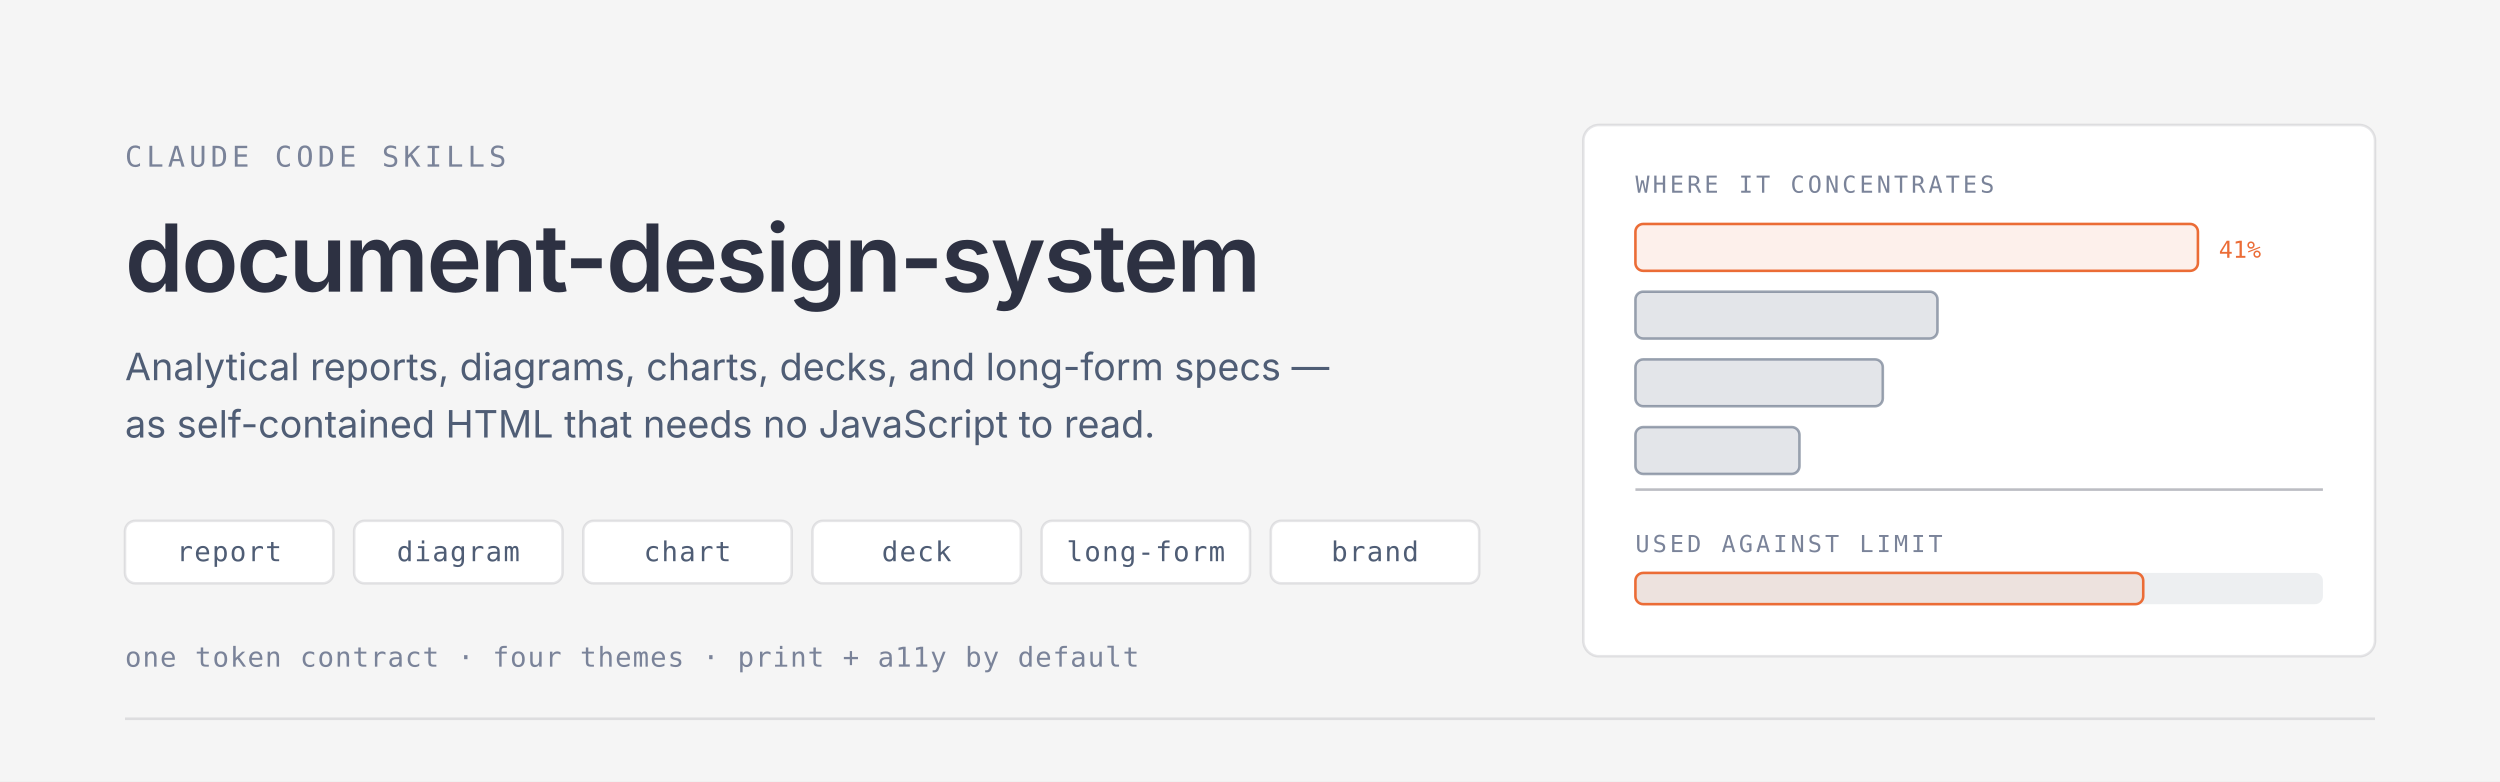
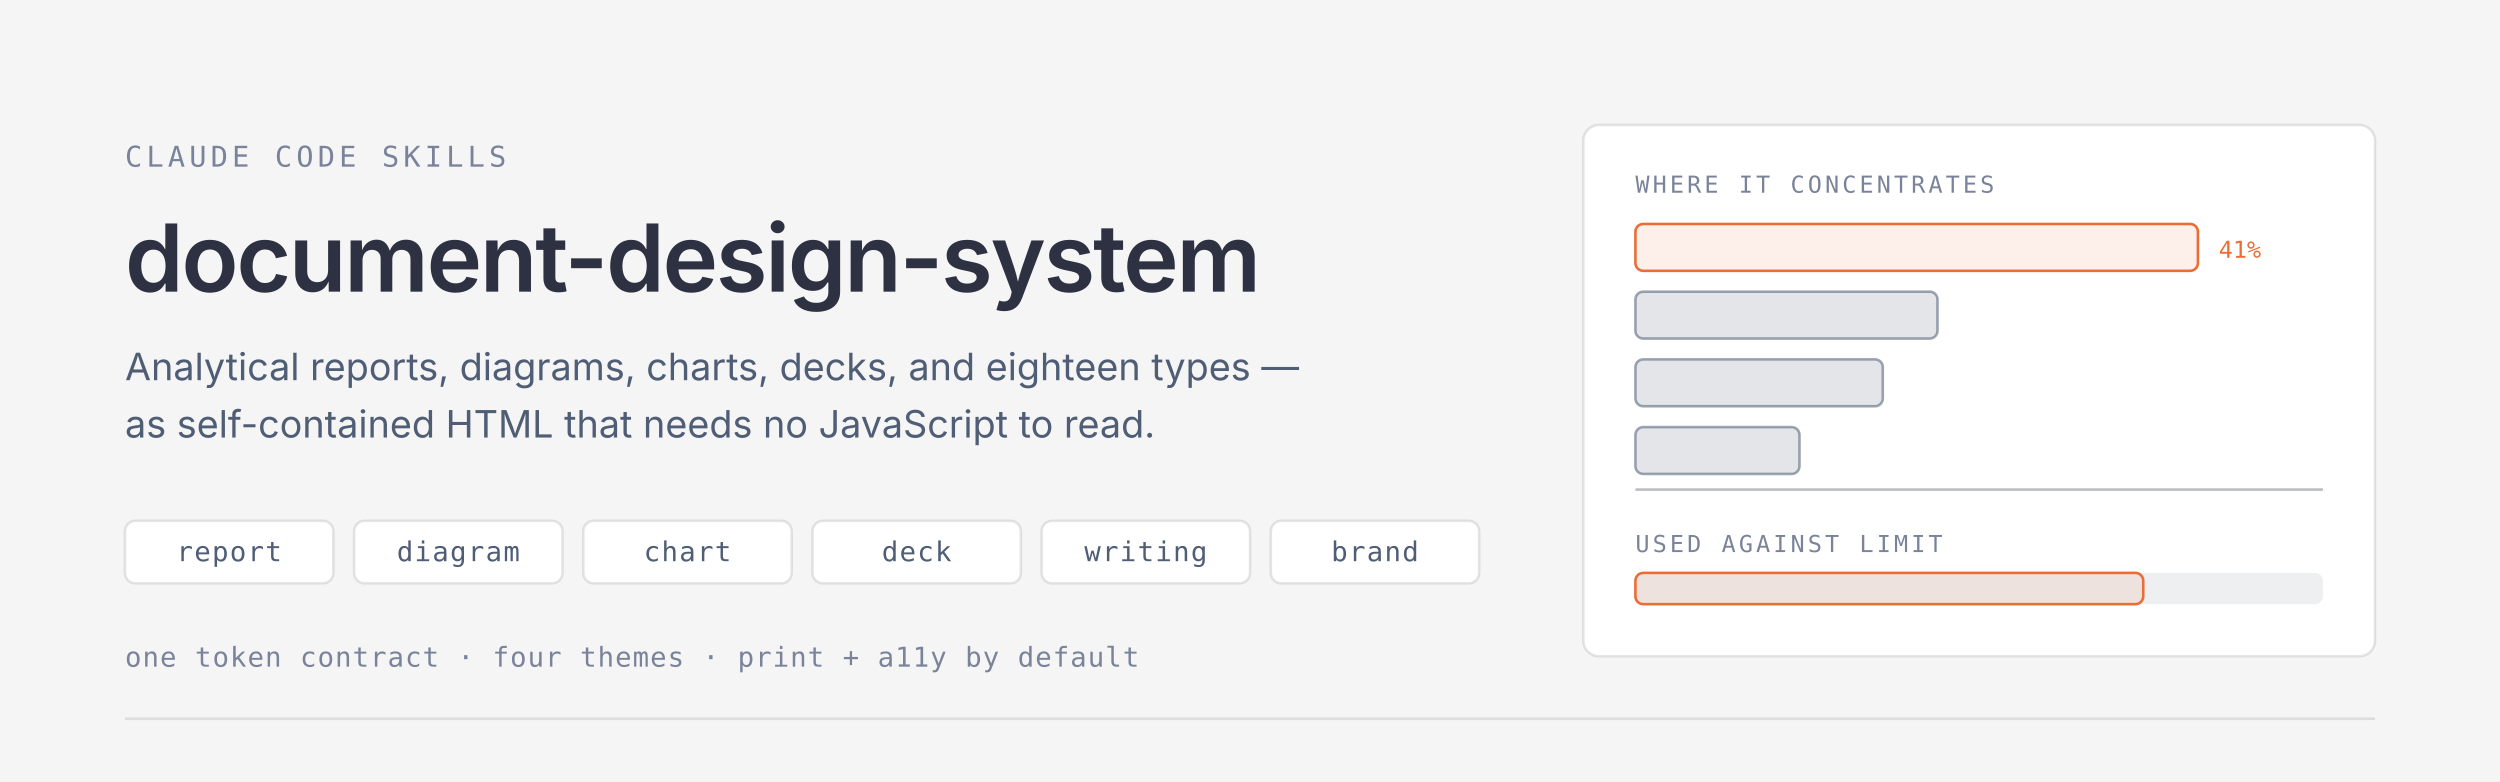
<svg xmlns="http://www.w3.org/2000/svg" viewBox="0 0 960 300" width="960" height="300" role="img" aria-labelledby="banner-title banner-desc">
  <style>
    .bg      { fill: #f5f5f5; }
    .surface { fill: #ffffff; }
    .muted-s { fill: #eeeeef; }
    .ink     { fill: #2d3142; }
    .muted   { fill: #4f5d75; }
    .soft    { fill: #7a8399; }
    .rule    { stroke: #2d3142; stroke-opacity: 0.12; }
    .rule-st { stroke: #2d3142; stroke-opacity: 0.32; }
    .accent  { fill: #eb6c36; }
    .accent-s{ stroke: #eb6c36; }
    .accent-t{ fill: #eb6c36; fill-opacity: 0.10; }
    .track   { fill: #4f5d75; fill-opacity: 0.10; }
    .bar     { fill: #4f5d75; fill-opacity: 0.16; stroke: #4f5d75; stroke-opacity: 0.55; }

    .display { font-family: 'Manrope', 'Inter', system-ui, -apple-system, 'Segoe UI', sans-serif; }
    .sans    { font-family: 'Inter', system-ui, -apple-system, 'Segoe UI', sans-serif; }
    .mono    { font-family: ui-monospace, SFMono-Regular, 'SF Mono', Menlo, monospace; }

    @media (prefers-color-scheme: dark) {
      .bg      { fill: #22252f; }
      .surface { fill: #2d3142; }
      .muted-s { fill: #363a4d; }
      .ink     { fill: #f5f5f5; }
      .muted   { fill: #c9cbd2; }
      .soft    { fill: #8e98ac; }
      .rule    { stroke: #f5f5f5; stroke-opacity: 0.14; }
      .rule-st { stroke: #f5f5f5; stroke-opacity: 0.30; }
      .accent  { fill: #f0875a; }
      .accent-s{ stroke: #f0875a; }
      .accent-t{ fill: #f0875a; fill-opacity: 0.14; }
      .track   { fill: #c9cbd2; fill-opacity: 0.12; }
      .bar     { fill: #c9cbd2; fill-opacity: 0.14; stroke: #c9cbd2; stroke-opacity: 0.45; }
    }
  </style>
  <rect class="bg" width="960" height="300" />
  <text class="mono soft" x="48" y="64" font-size="11" letter-spacing="1.6">CLAUDE CODE SKILLS</text>
  <text class="display ink" x="48" y="112" font-size="36" font-weight="600" letter-spacing="-0.8">document-design-system</text>
-   <text class="sans muted" x="48" y="146" font-size="14.5">Analytical reports, diagrams, charts, decks, and long-form specs —</text>
+   <text class="sans muted" x="48" y="146" font-size="14.5">Analytical reports, diagrams, charts, decks, and eighteen types —</text>
  <text class="sans muted" x="48" y="168" font-size="14.5">as self-contained HTML that needs no JavaScript to read.</text>
  <g class="mono" font-size="10.5" letter-spacing="0.5">
    <rect x="48" y="200" width="80" height="24" rx="4" class="surface" />
    <rect x="48" y="200" width="80" height="24" rx="4" fill="none" class="rule" stroke-width="1" />
    <text x="88" y="215.5" class="muted" text-anchor="middle">report</text>
    <rect x="136" y="200" width="80" height="24" rx="4" class="surface" />
    <rect x="136" y="200" width="80" height="24" rx="4" fill="none" class="rule" stroke-width="1" />
    <text x="176" y="215.5" class="muted" text-anchor="middle">diagram</text>
    <rect x="224" y="200" width="80" height="24" rx="4" class="surface" />
    <rect x="224" y="200" width="80" height="24" rx="4" fill="none" class="rule" stroke-width="1" />
    <text x="264" y="215.5" class="muted" text-anchor="middle">chart</text>
    <rect x="312" y="200" width="80" height="24" rx="4" class="surface" />
    <rect x="312" y="200" width="80" height="24" rx="4" fill="none" class="rule" stroke-width="1" />
    <text x="352" y="215.5" class="muted" text-anchor="middle">deck</text>
    <rect x="400" y="200" width="80" height="24" rx="4" class="surface" />
    <rect x="400" y="200" width="80" height="24" rx="4" fill="none" class="rule" stroke-width="1" />
-     <text x="440" y="215.5" class="muted" text-anchor="middle">long-form</text>
+     <text x="440" y="215.5" class="muted" text-anchor="middle">writing</text>
    <rect x="488" y="200" width="80" height="24" rx="4" class="surface" />
    <rect x="488" y="200" width="80" height="24" rx="4" fill="none" class="rule" stroke-width="1" />
    <text x="528" y="215.5" class="muted" text-anchor="middle">brand</text>
  </g>
  <text class="mono soft" x="48" y="256" font-size="10.5" letter-spacing="0.4">one token contract  ·  four themes  ·  print + a11y by default</text>
  <g>
    <rect x="608" y="48" width="304" height="204" rx="6" class="surface" />
    <rect x="608" y="48" width="304" height="204" rx="6" fill="none" class="rule" stroke-width="1" />
    <text class="mono soft" x="628" y="74" font-size="9" letter-spacing="1.2">WHERE IT CONCENTRATES</text>
    <rect x="628" y="86" width="216" height="18" rx="3" class="accent-t" />
    <rect x="628" y="86" width="216" height="18" rx="3" fill="none" class="accent-s" stroke-width="1" />
    <text class="mono accent" x="852" y="99" font-size="9">41%</text>
    <rect x="628" y="112" width="116" height="18" rx="3" class="bar" stroke-width="1" />
    <rect x="628" y="138" width="95" height="18" rx="3" class="bar" stroke-width="1" />
    <rect x="628" y="164" width="63" height="18" rx="3" class="bar" stroke-width="1" />
    <path d="M628 188 H 892" class="rule-st" stroke-width="1" fill="none" />
    <text class="mono soft" x="628" y="212" font-size="9" letter-spacing="1.2">USED AGAINST LIMIT</text>
    <rect x="628" y="220" width="264" height="12" rx="3" class="track" />
    <rect x="628" y="220" width="195" height="12" rx="3" class="accent-t" />
    <rect x="628" y="220" width="195" height="12" rx="3" fill="none" class="accent-s" stroke-width="1" />
  </g>
  <path d="M48 276 H 912" class="rule" stroke-width="1" fill="none" />
</svg>
